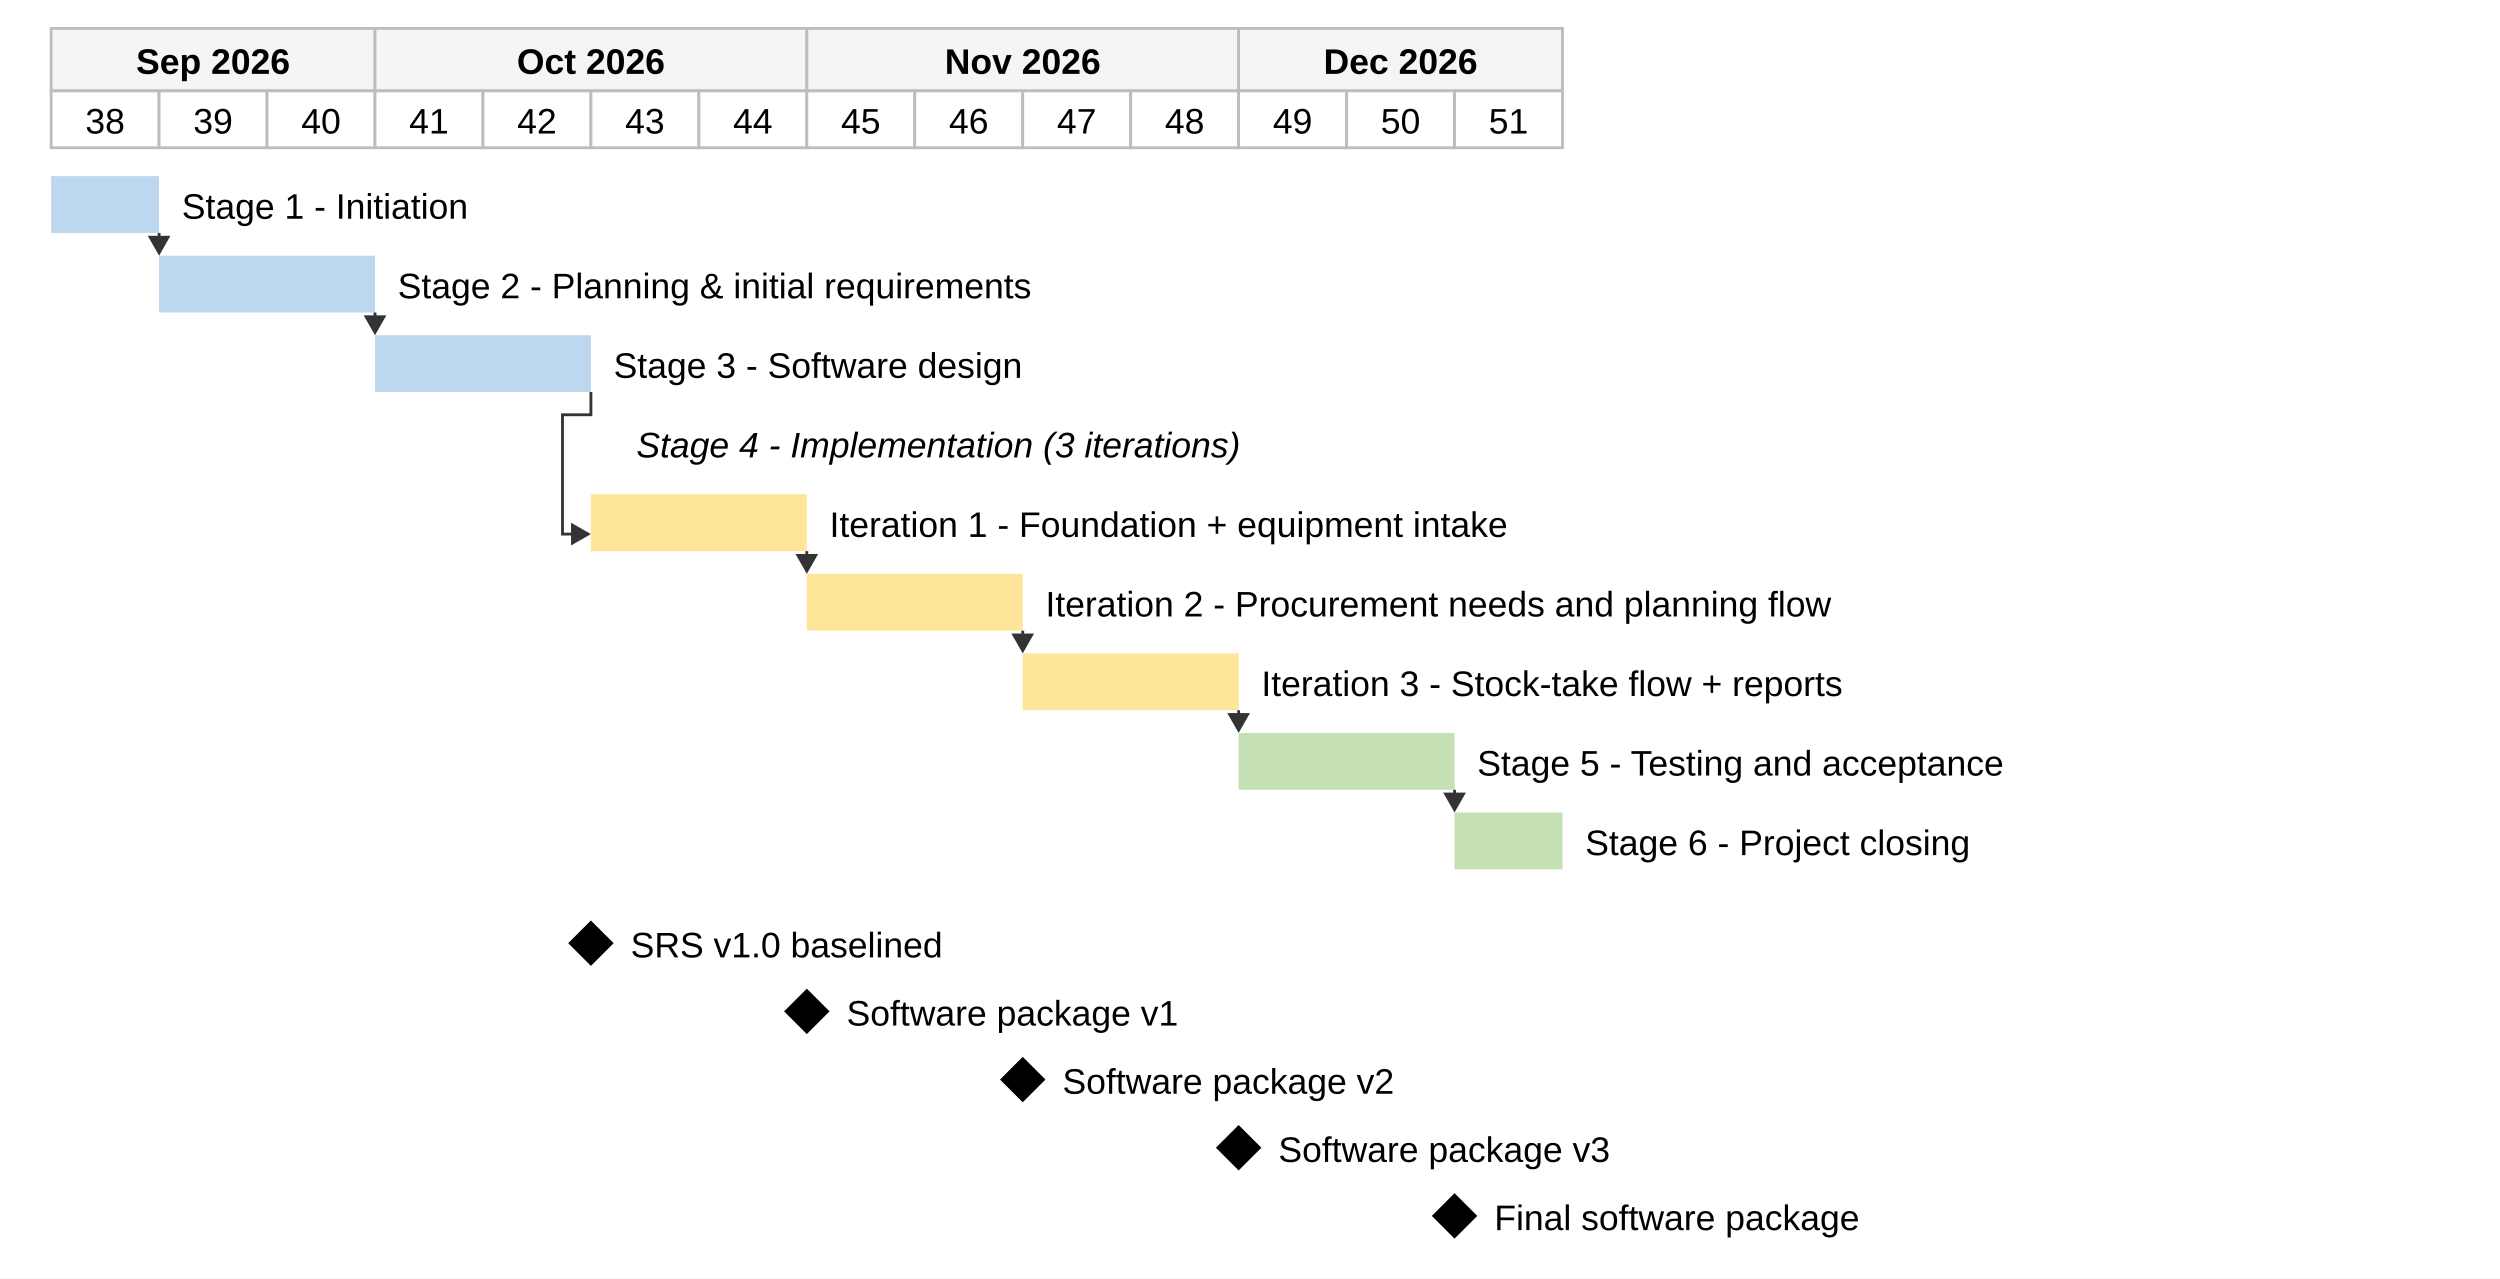
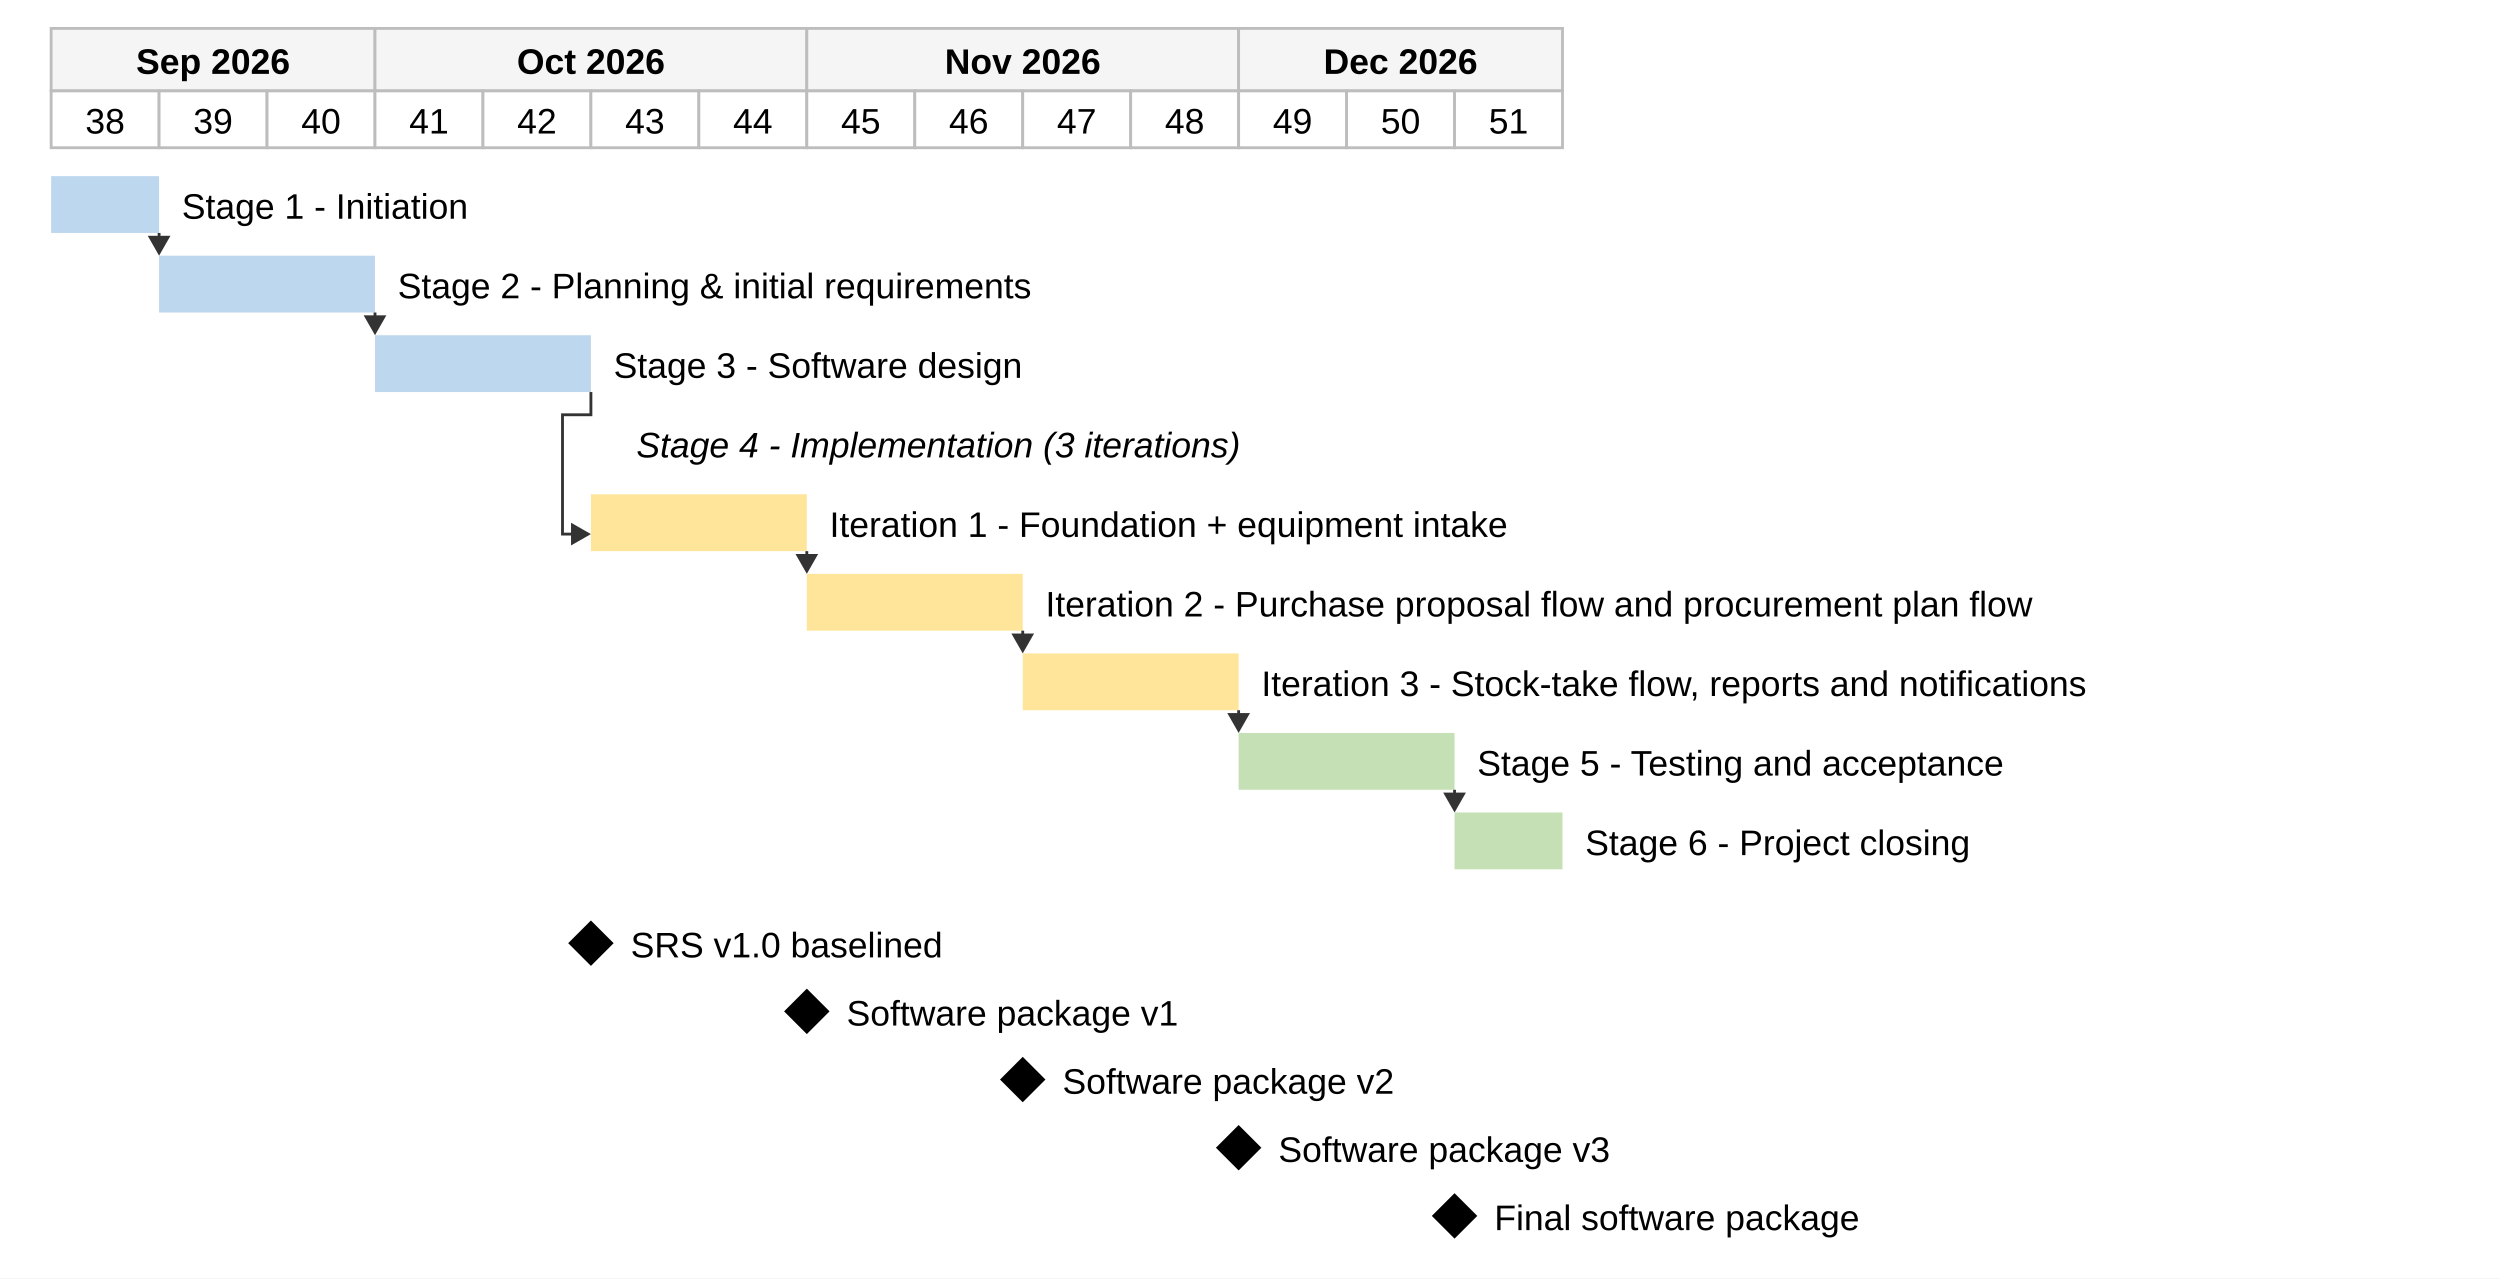
<svg xmlns="http://www.w3.org/2000/svg" width="880" height="450" viewBox="0 0 880 450">
  <rect width="100%" height="100%" fill="#fff" />
  <rect x="18" y="10" width="114" height="22" fill="#F5F5F5" stroke="#BDBDBD" />
  <text x="75.0" y="26" text-anchor="middle" font-family="Arial" font-size="12.5" font-weight="bold">Sep 2026</text>
  <rect x="132" y="10" width="152" height="22" fill="#F5F5F5" stroke="#BDBDBD" />
  <text x="208.0" y="26" text-anchor="middle" font-family="Arial" font-size="12.5" font-weight="bold">Oct 2026</text>
  <rect x="284" y="10" width="152" height="22" fill="#F5F5F5" stroke="#BDBDBD" />
  <text x="360.0" y="26" text-anchor="middle" font-family="Arial" font-size="12.5" font-weight="bold">Nov 2026</text>
  <rect x="436" y="10" width="114" height="22" fill="#F5F5F5" stroke="#BDBDBD" />
  <text x="493.0" y="26" text-anchor="middle" font-family="Arial" font-size="12.5" font-weight="bold">Dec 2026</text>
  <rect x="18" y="32" width="38" height="20" fill="#fff" stroke="#BDBDBD" />
  <text x="37.0" y="47" text-anchor="middle" font-family="Arial" font-size="12.5">38</text>
  <rect x="56" y="32" width="38" height="20" fill="#fff" stroke="#BDBDBD" />
  <text x="75.0" y="47" text-anchor="middle" font-family="Arial" font-size="12.5">39</text>
  <rect x="94" y="32" width="38" height="20" fill="#fff" stroke="#BDBDBD" />
  <text x="113.0" y="47" text-anchor="middle" font-family="Arial" font-size="12.5">40</text>
  <rect x="132" y="32" width="38" height="20" fill="#fff" stroke="#BDBDBD" />
  <text x="151.0" y="47" text-anchor="middle" font-family="Arial" font-size="12.5">41</text>
  <rect x="170" y="32" width="38" height="20" fill="#fff" stroke="#BDBDBD" />
  <text x="189.0" y="47" text-anchor="middle" font-family="Arial" font-size="12.5">42</text>
  <rect x="208" y="32" width="38" height="20" fill="#fff" stroke="#BDBDBD" />
  <text x="227.0" y="47" text-anchor="middle" font-family="Arial" font-size="12.5">43</text>
  <rect x="246" y="32" width="38" height="20" fill="#fff" stroke="#BDBDBD" />
  <text x="265.0" y="47" text-anchor="middle" font-family="Arial" font-size="12.5">44</text>
  <rect x="284" y="32" width="38" height="20" fill="#fff" stroke="#BDBDBD" />
  <text x="303.0" y="47" text-anchor="middle" font-family="Arial" font-size="12.5">45</text>
  <rect x="322" y="32" width="38" height="20" fill="#fff" stroke="#BDBDBD" />
  <text x="341.0" y="47" text-anchor="middle" font-family="Arial" font-size="12.5">46</text>
  <rect x="360" y="32" width="38" height="20" fill="#fff" stroke="#BDBDBD" />
  <text x="379.0" y="47" text-anchor="middle" font-family="Arial" font-size="12.5">47</text>
  <rect x="398" y="32" width="38" height="20" fill="#fff" stroke="#BDBDBD" />
  <text x="417.0" y="47" text-anchor="middle" font-family="Arial" font-size="12.5">48</text>
  <rect x="436" y="32" width="38" height="20" fill="#fff" stroke="#BDBDBD" />
  <text x="455.0" y="47" text-anchor="middle" font-family="Arial" font-size="12.5">49</text>
  <rect x="474" y="32" width="38" height="20" fill="#fff" stroke="#BDBDBD" />
  <text x="493.0" y="47" text-anchor="middle" font-family="Arial" font-size="12.5">50</text>
  <rect x="512" y="32" width="38" height="20" fill="#fff" stroke="#BDBDBD" />
  <text x="531.0" y="47" text-anchor="middle" font-family="Arial" font-size="12.5">51</text>
  <rect x="18" y="62" width="38" height="20" fill="#BDD7EE" />
  <text x="64" y="77" font-family="Arial" font-size="12.5">Stage 1 - Initiation</text>
  <rect x="56" y="90" width="76" height="20" fill="#BDD7EE" />
  <text x="140" y="105" font-family="Arial" font-size="12.5">Stage 2 - Planning &amp; initial requirements</text>
  <path d="M56,82 L56,84" stroke="#333" stroke-width="1" fill="none" />
  <path d="M52,83 L60,83 L56,90 Z" fill="#333" />
  <rect x="132" y="118" width="76" height="20" fill="#BDD7EE" />
  <text x="216" y="133" font-family="Arial" font-size="12.5">Stage 3 - Software design</text>
  <path d="M132,110 L132,112" stroke="#333" stroke-width="1" fill="none" />
  <path d="M128,111 L136,111 L132,118 Z" fill="#333" />
  <text x="224" y="161" font-family="Arial" font-size="12.5" font-style="italic">Stage 4 - Implementation (3 iterations)</text>
  <path d="M208,138 L208,146 L198,146 L198,188.0 L202,188.0" stroke="#333" stroke-width="1" fill="none" />
  <path d="M201,184.0 L208,188.0 L201,192.0 Z" fill="#333" />
  <rect x="208" y="174" width="76" height="20" fill="#FFE599" />
  <text x="292" y="189" font-family="Arial" font-size="12.5">Iteration 1 - Foundation + equipment intake</text>
  <rect x="284" y="202" width="76" height="20" fill="#FFE599" />
-   <text x="368" y="217" font-family="Arial" font-size="12.5">Iteration 2 - Procurement needs and planning flow</text>
+   <text x="368" y="217" font-family="Arial" font-size="12.5">Iteration 2 - Purchase proposal flow and procurement plan flow</text>
  <path d="M284,194 L284,196" stroke="#333" stroke-width="1" fill="none" />
  <path d="M280,195 L288,195 L284,202 Z" fill="#333" />
  <rect x="360" y="230" width="76" height="20" fill="#FFE599" />
-   <text x="444" y="245" font-family="Arial" font-size="12.5">Iteration 3 - Stock-take flow + reports</text>
+   <text x="444" y="245" font-family="Arial" font-size="12.5">Iteration 3 - Stock-take flow, reports and notifications</text>
  <path d="M360,222 L360,224" stroke="#333" stroke-width="1" fill="none" />
  <path d="M356,223 L364,223 L360,230 Z" fill="#333" />
  <rect x="436" y="258" width="76" height="20" fill="#C5E0B4" />
  <text x="520" y="273" font-family="Arial" font-size="12.5">Stage 5 - Testing and acceptance</text>
  <path d="M436,250 L436,252" stroke="#333" stroke-width="1" fill="none" />
  <path d="M432,251 L440,251 L436,258 Z" fill="#333" />
  <rect x="512" y="286" width="38" height="20" fill="#C5E0B4" />
  <text x="558" y="301" font-family="Arial" font-size="12.5">Stage 6 - Project closing</text>
  <path d="M512,278 L512,280" stroke="#333" stroke-width="1" fill="none" />
  <path d="M508,279 L516,279 L512,286 Z" fill="#333" />
  <path d="M208,324 L216,332 L208,340 L200,332 Z" fill="#000" />
  <text x="222" y="337" font-family="Arial" font-size="12.5">SRS v1.0 baselined</text>
  <path d="M284,348 L292,356 L284,364 L276,356 Z" fill="#000" />
  <text x="298" y="361" font-family="Arial" font-size="12.5">Software package v1</text>
  <path d="M360,372 L368,380 L360,388 L352,380 Z" fill="#000" />
  <text x="374" y="385" font-family="Arial" font-size="12.5">Software package v2</text>
  <path d="M436,396 L444,404 L436,412 L428,404 Z" fill="#000" />
  <text x="450" y="409" font-family="Arial" font-size="12.5">Software package v3</text>
  <path d="M512,420 L520,428 L512,436 L504,428 Z" fill="#000" />
  <text x="526" y="433" font-family="Arial" font-size="12.5">Final software package</text>
</svg>
